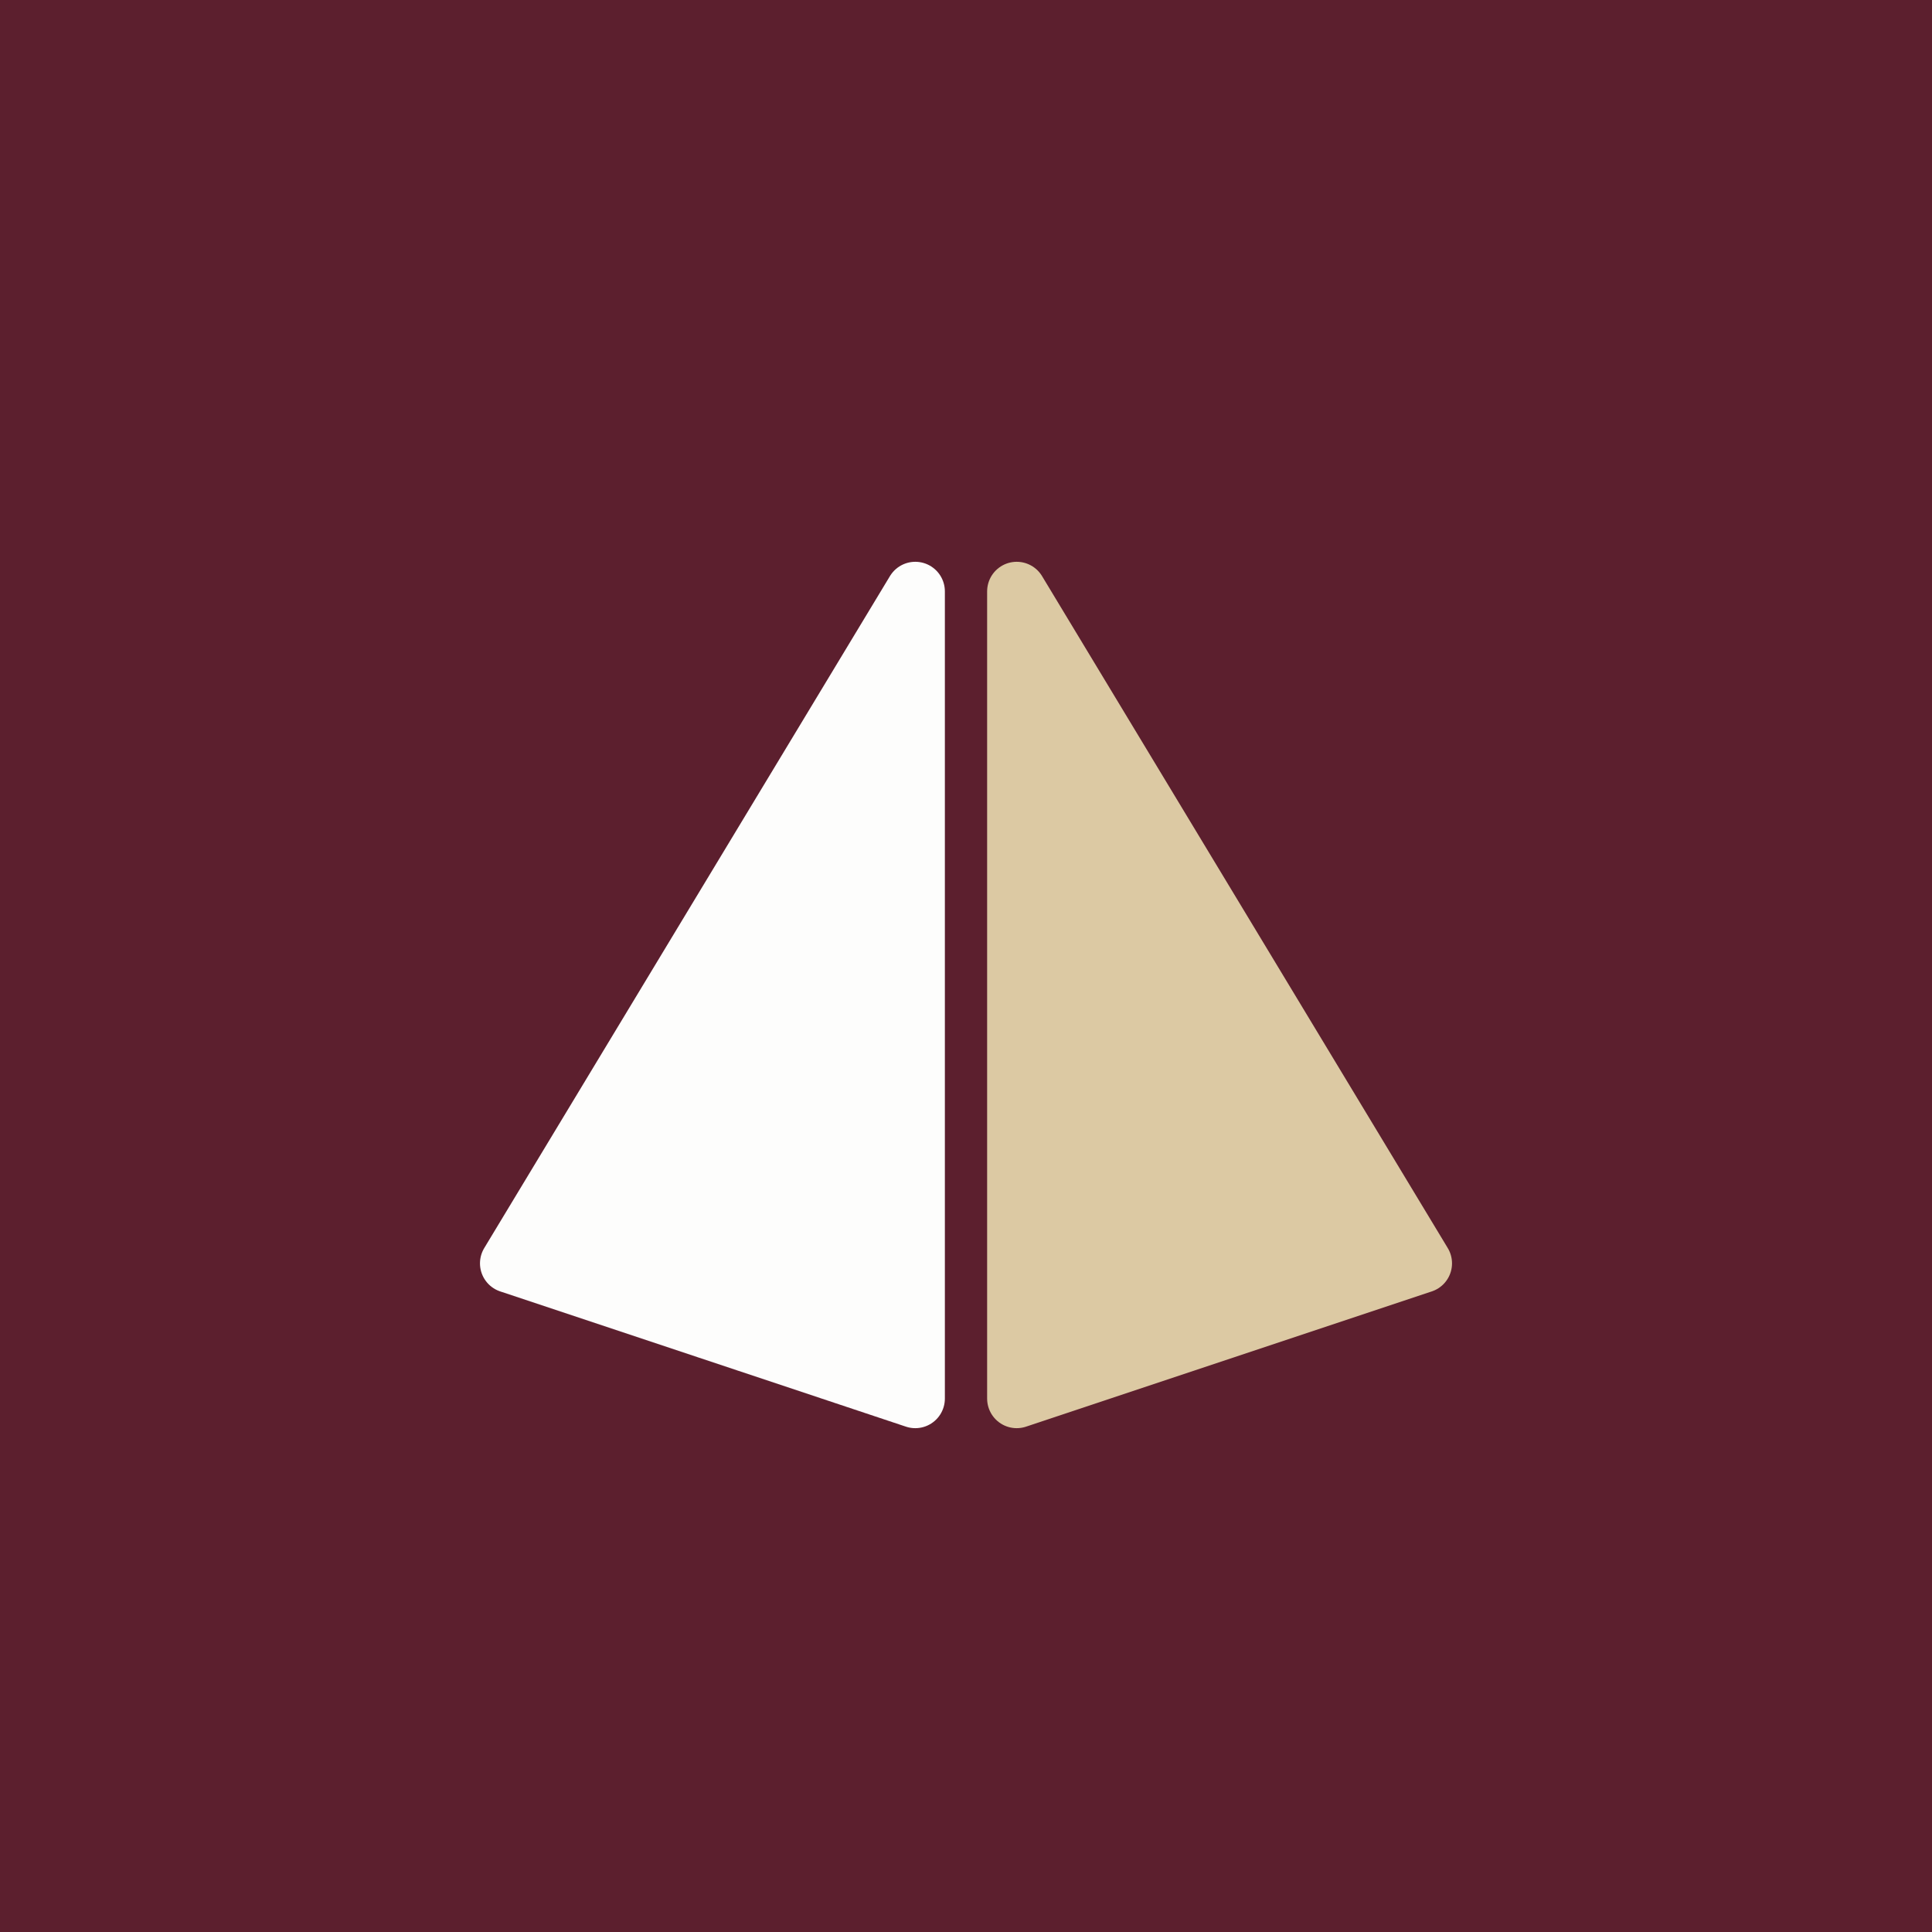
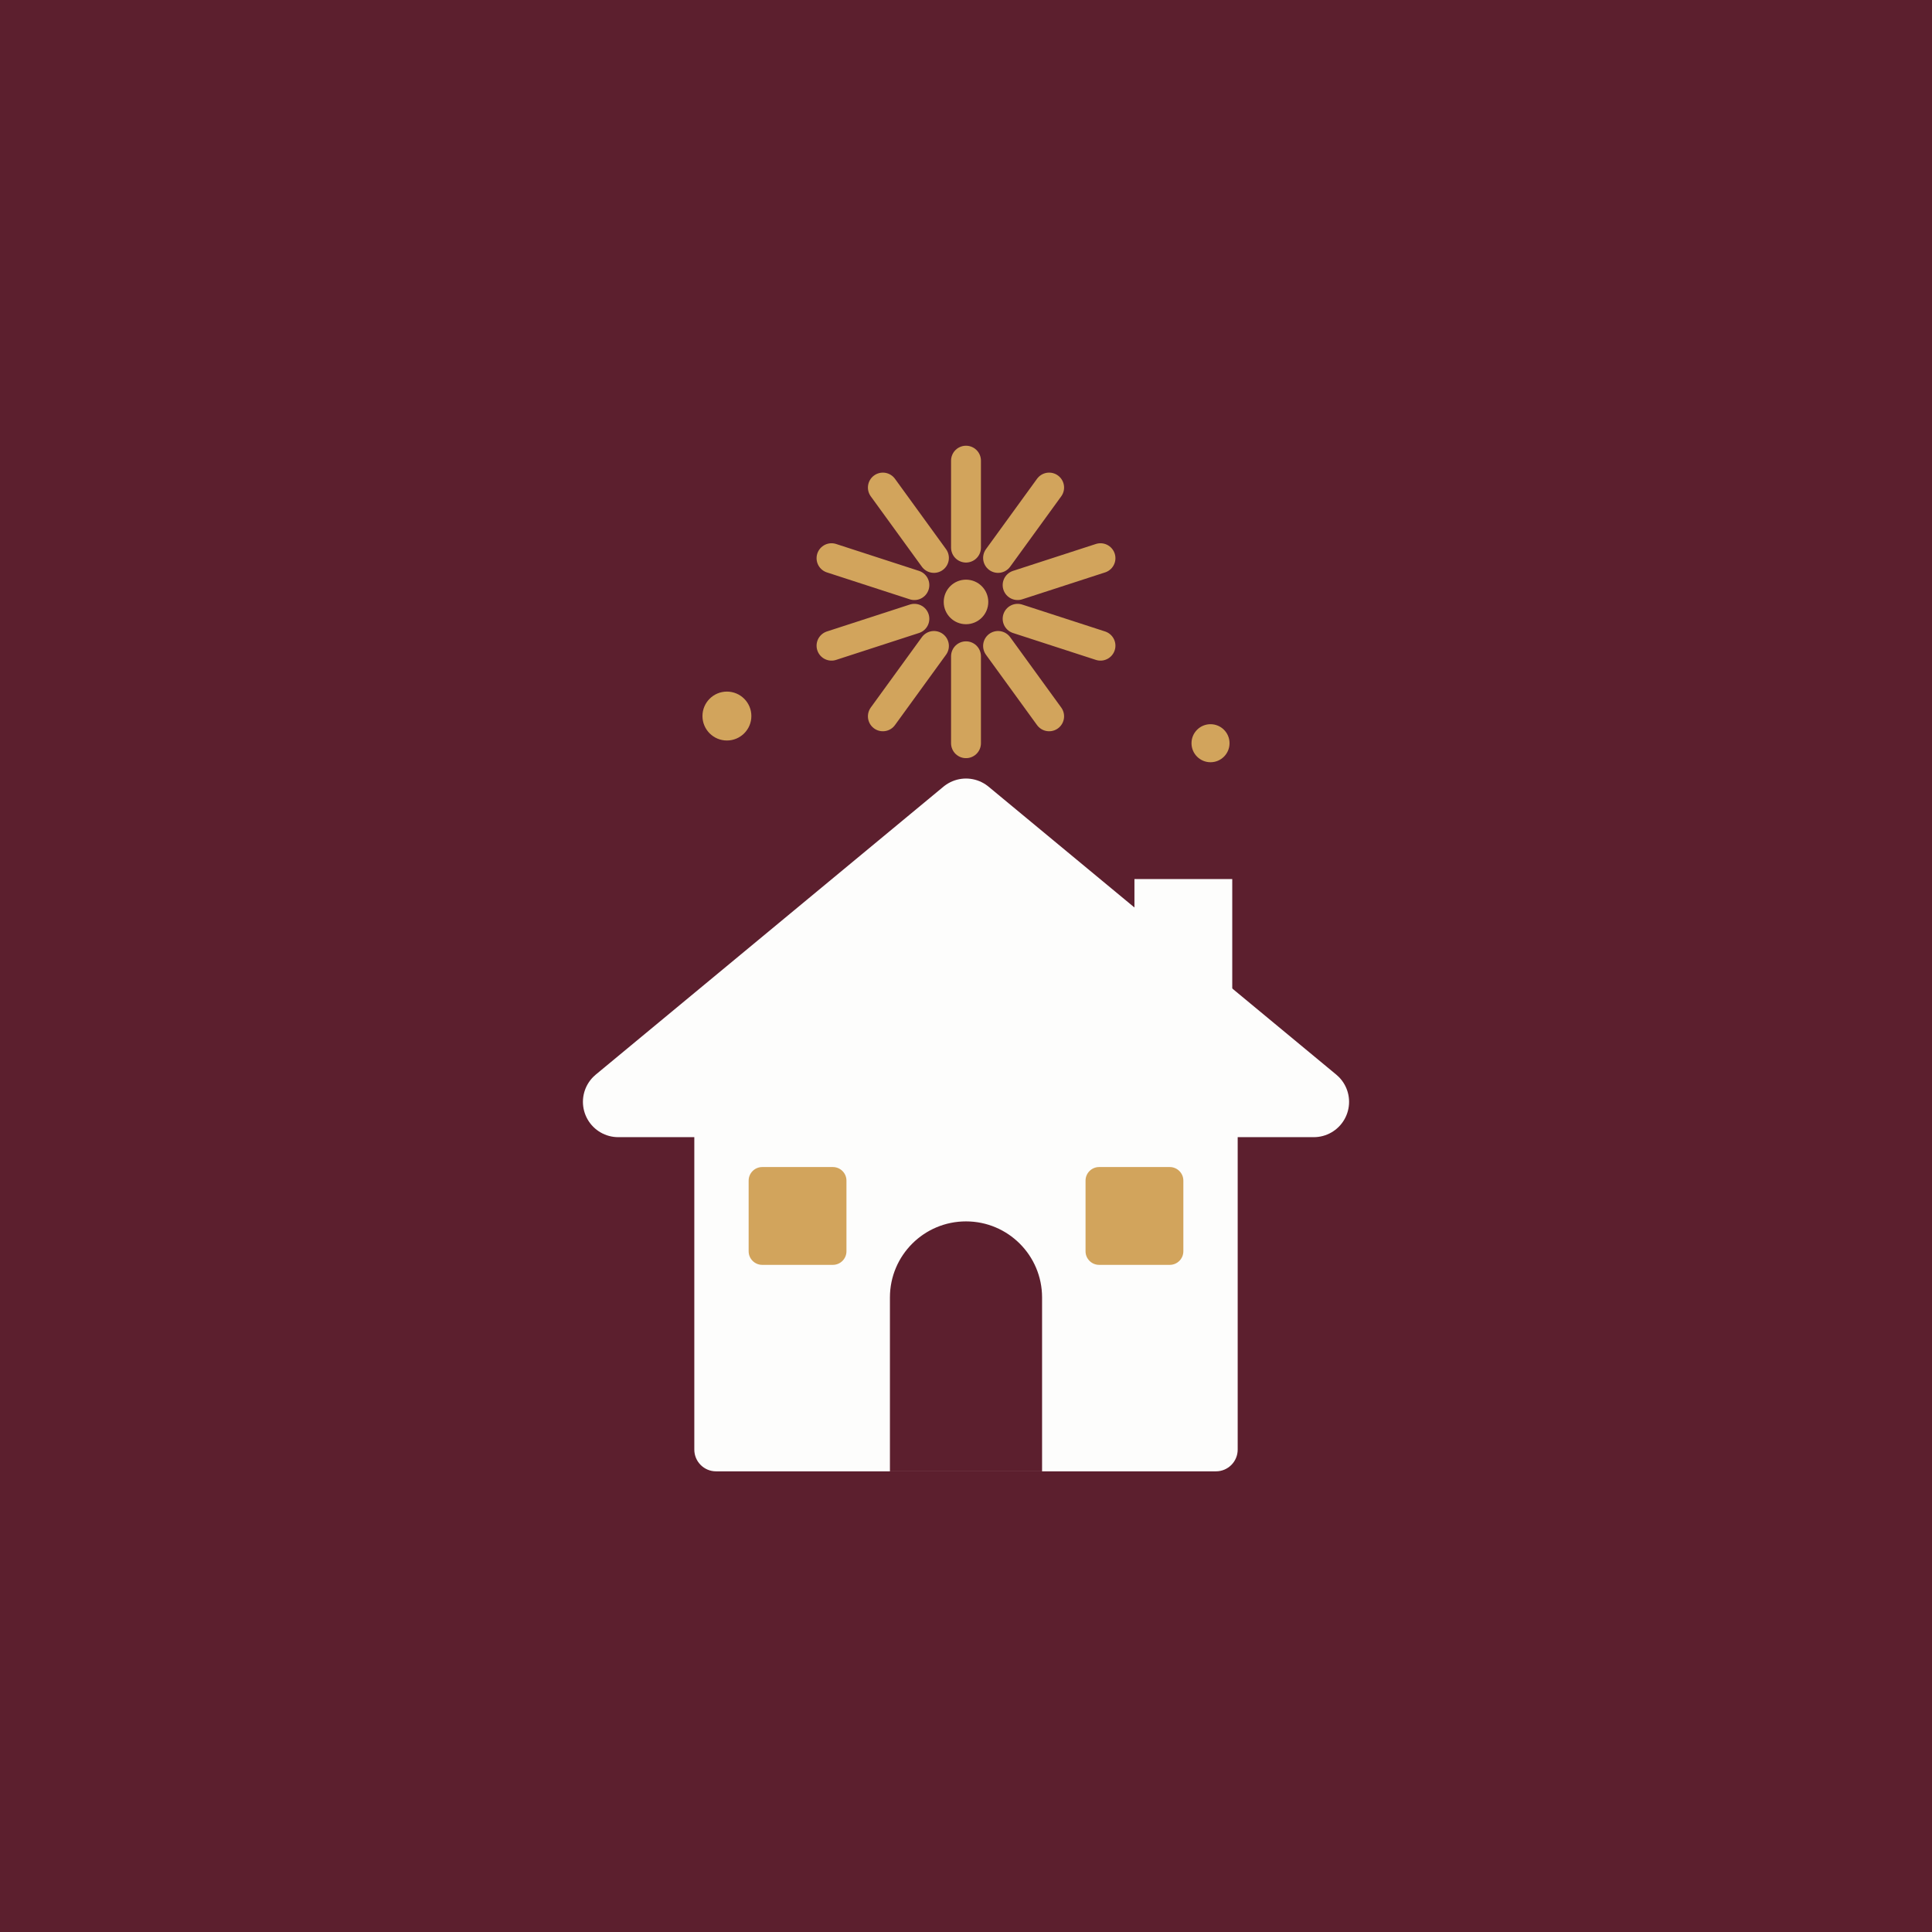
<svg xmlns="http://www.w3.org/2000/svg" viewBox="0 0 512 512">
  <rect width="512" height="512" fill="#5c1f2e" />
-   <g transform="translate(256 262) scale(.56) translate(-256 -258)" stroke-linejoin="round" stroke-width="28">
-     <polygon points="232,70 40,388 232,452" fill="#fdfdfc" stroke="#fdfdfc" />
-     <polygon points="280,70 280,452 472,388" fill="#dcc9a3" stroke="#dcc9a3" />
+   <g transform="translate(256 256) scale(.72) translate(-256 -242)">
+     <path d="M256.0 88.0L256.0 56.0M267.8 91.8L286.6 65.9M275.0 101.8L305.5 91.9M275.0 114.2L305.5 124.1M267.8 124.2L286.6 150.1M256.0 128.0L256.0 160.0M244.2 124.2L225.4 150.1M237.0 114.2L206.5 124.1M237.0 101.8L206.5 91.9M244.2 91.8L225.4 65.9" stroke="#d2a45c" stroke-width="11" stroke-linecap="round" fill="none" />
+     <circle cx="256" cy="108" r="8.2" fill="#d2a45c" />
+     <circle cx="168" cy="150" r="9" fill="#d2a45c" />
+     <circle cx="346" cy="160" r="7" fill="#d2a45c" />
+     <rect x="318" y="210" width="36" height="70" fill="#fdfdfc" />
+     <polygon points="128,292 256,186 384,292" fill="#fdfdfc" stroke="#fdfdfc" stroke-width="26" stroke-linejoin="round" />
+     <rect x="156" y="280" width="200" height="148" rx="8" fill="#fdfdfc" />
+     <path d="M228 428V364a28 28 0 0 1 56 0V428Z" fill="#5c1f2e" />
+     <rect x="176" y="316" width="36" height="36" rx="5" fill="#d2a45c" />
+     <rect x="300" y="316" width="36" height="36" rx="5" fill="#d2a45c" />
  </g>
</svg>
